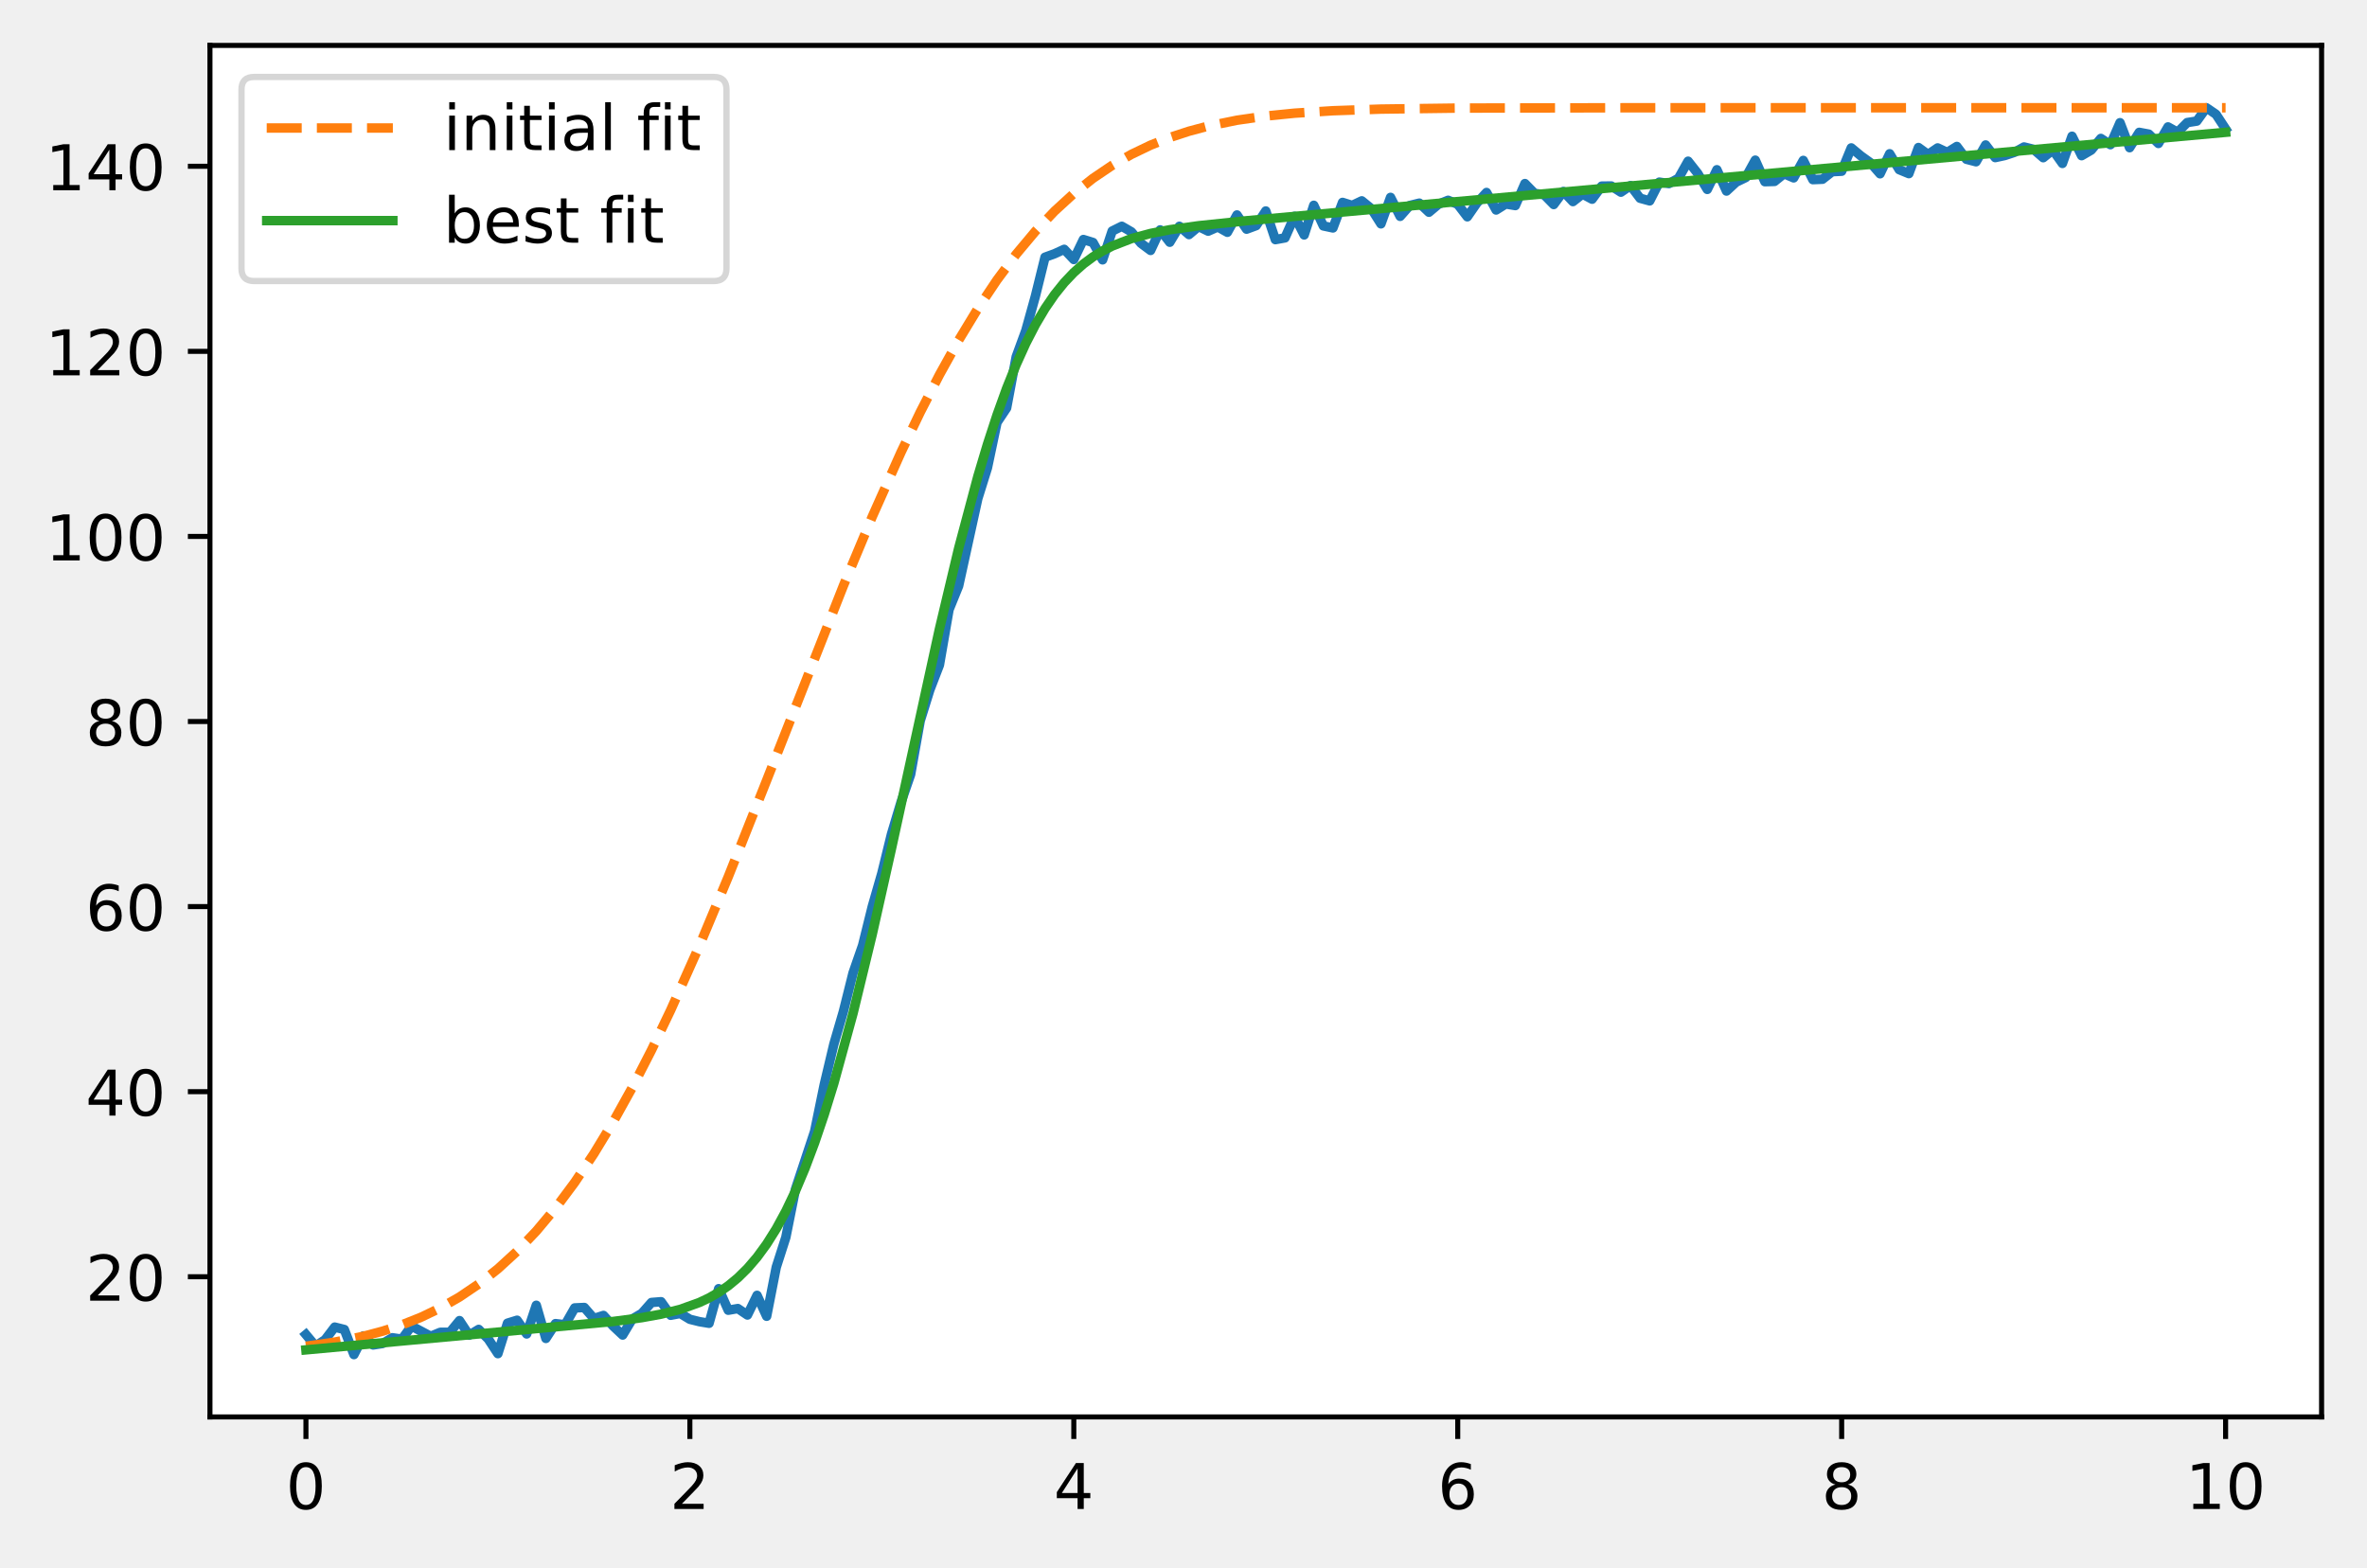
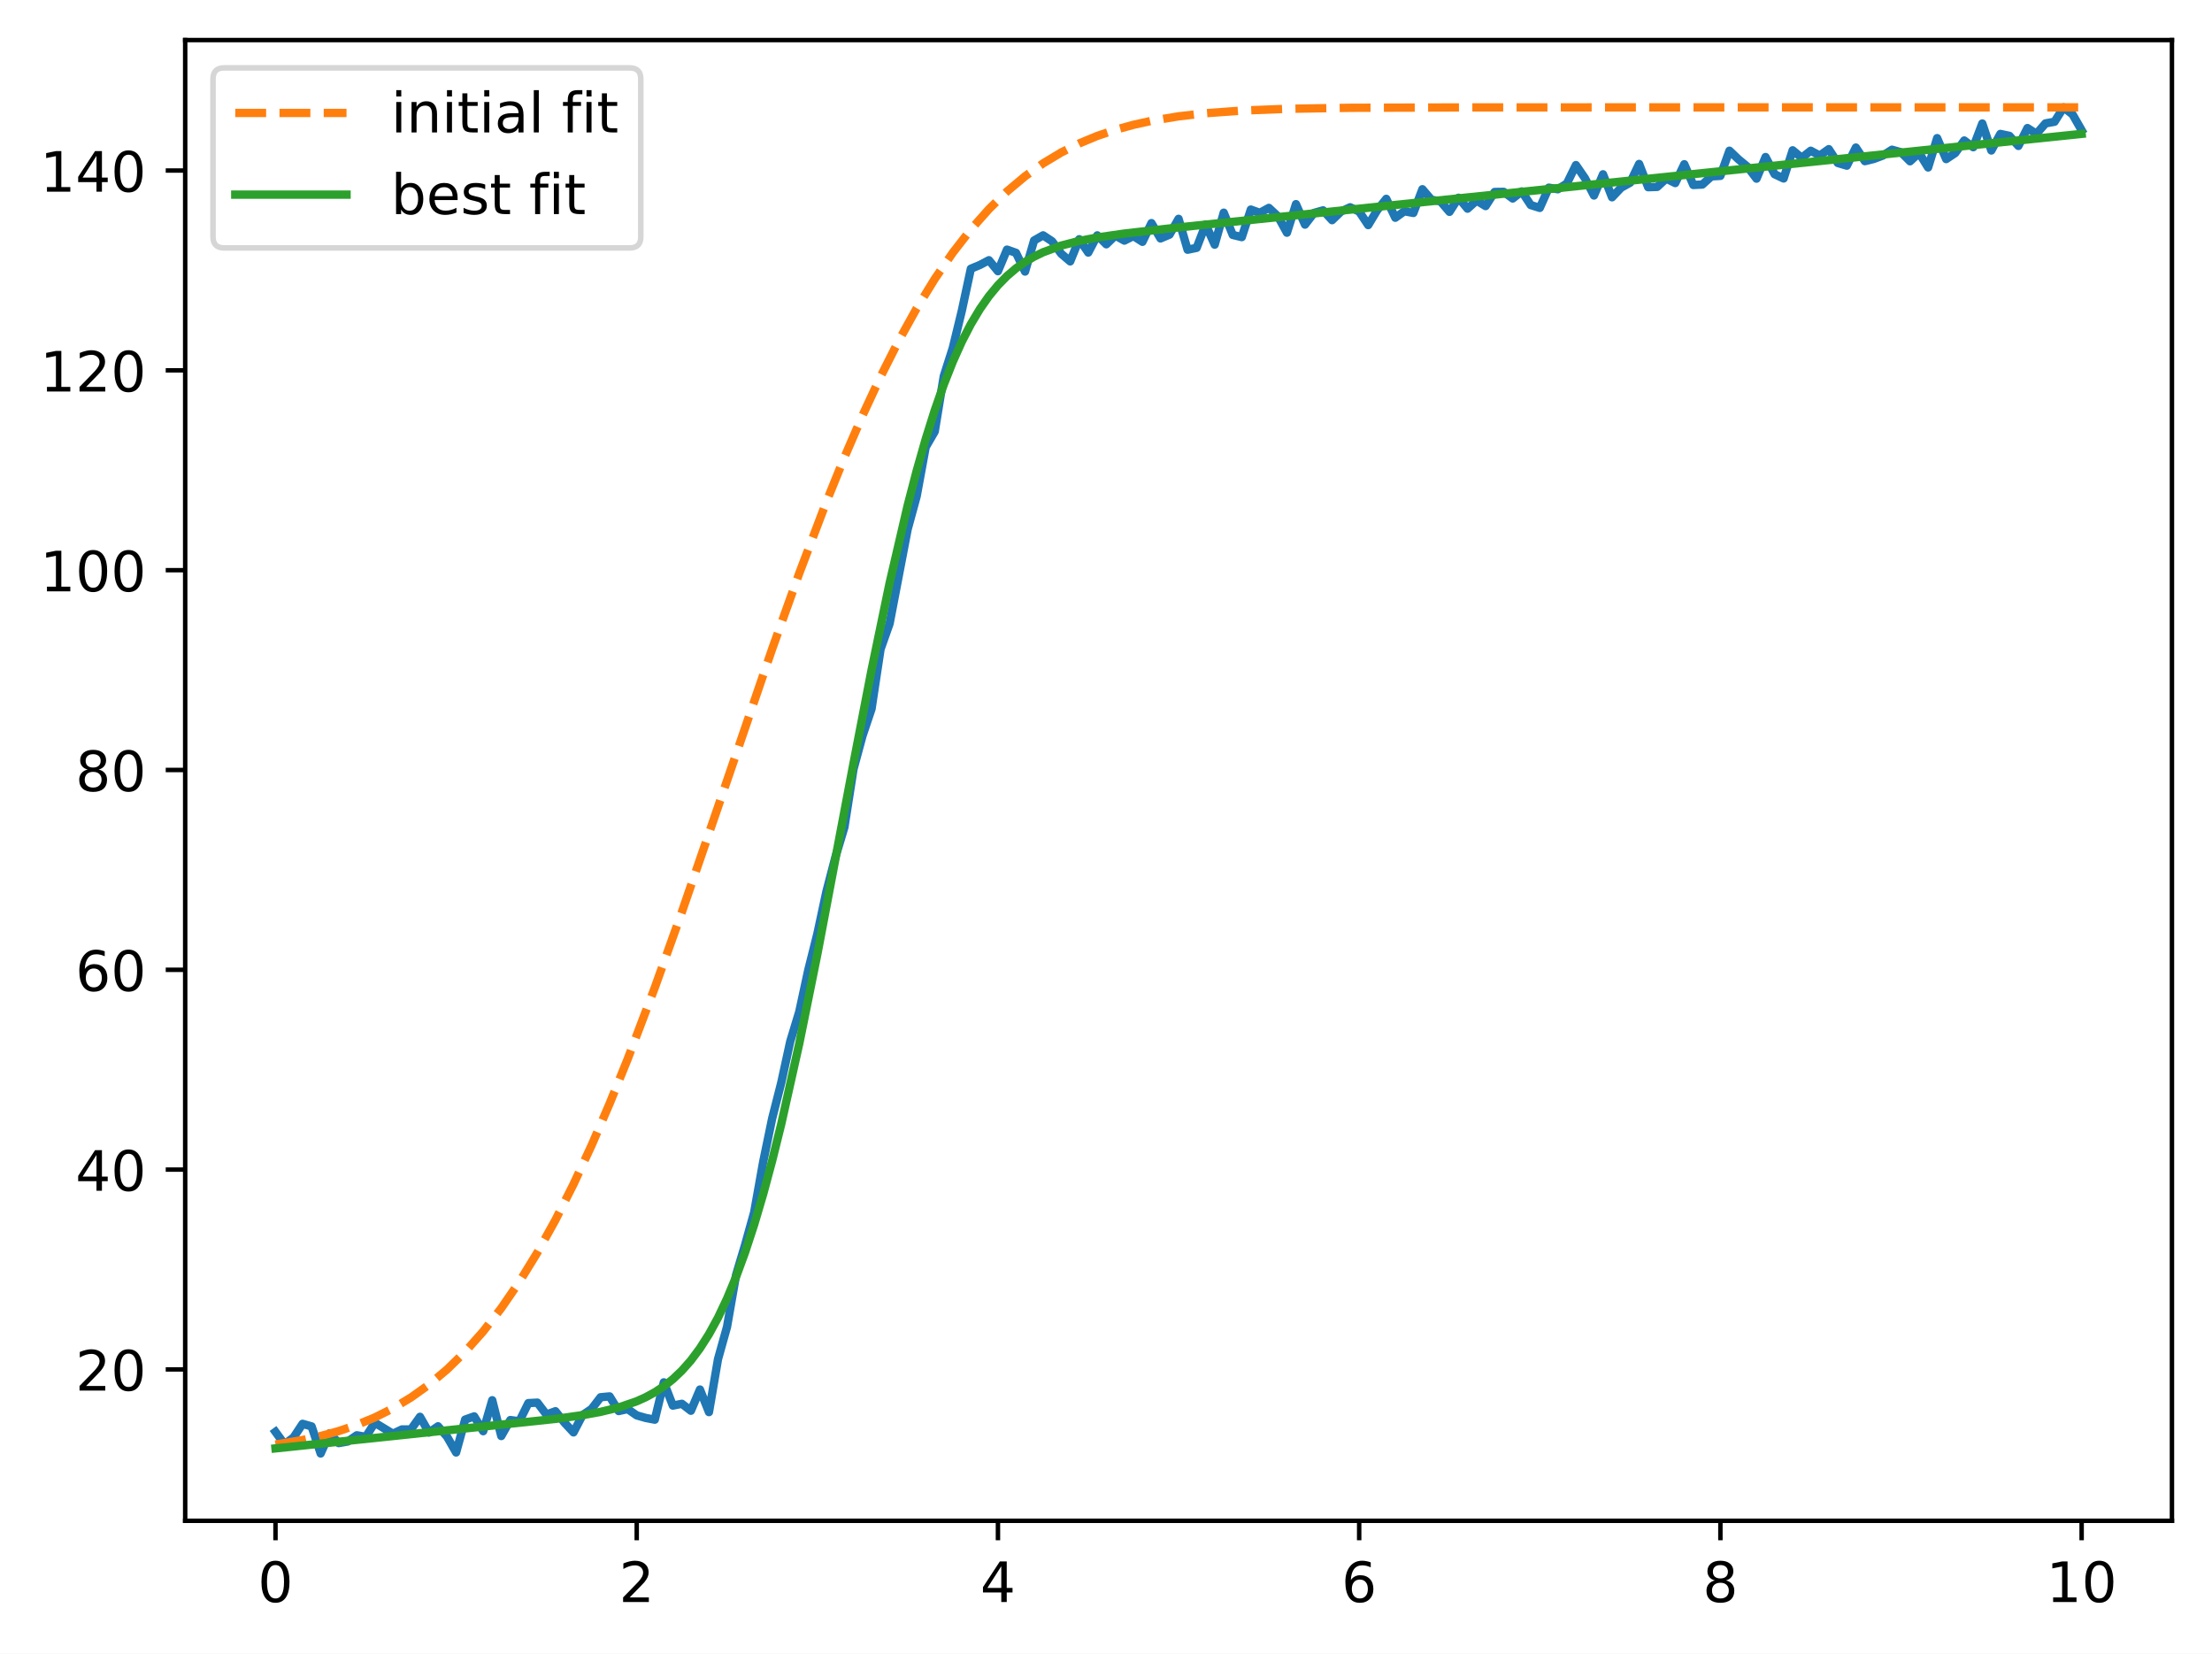
- <svg xmlns="http://www.w3.org/2000/svg" xmlns:xlink="http://www.w3.org/1999/xlink" width="375.288pt" height="248.518pt" viewBox="0 0 375.288 248.518" version="1.1">
+ <svg xmlns="http://www.w3.org/2000/svg" xmlns:xlink="http://www.w3.org/1999/xlink" width="397.608pt" height="297.19pt" viewBox="0 0 397.608 297.19" version="1.1">
  <defs>
    <style type="text/css">*{stroke-linejoin: round; stroke-linecap: butt}</style>
  </defs>
  <g id="figure_1">
    <g id="patch_1">
-       <path d="M 0 248.518  L 375.288 248.518  L 375.288 0  L 0 0  L 0 248.518  z " style="fill: none" />
+       <path d="M 0 297.19  L 397.608 297.19  L 397.608 0  L 0 0  z " style="fill: #ffffff" />
    </g>
    <g id="axes_1">
      <g id="patch_2">
-         <path d="M 33.288 224.64  L 368.087 224.64  L 368.087 7.2  L 33.288 7.2  z " style="fill: #ffffff" />
+         <path d="M 33.288 273.312  L 390.408 273.312  L 390.408 7.2  L 33.288 7.2  z " style="fill: #ffffff" />
      </g>
      <g id="matplotlib.axis_1">
        <g id="xtick_1">
          <g id="line2d_1">
            <defs>
-               <path id="m94dbb926d8" d="M 0 0  L 0 3.5  " style="stroke: #000000; stroke-width: 0.8" />
-             </defs>
-             <g>
-               <use xlink:href="#m94dbb926d8" x="48.506" y="224.64" style="stroke: #000000; stroke-width: 0.8" />
+               <path id="m0b337cc30e" d="M 0 0  L 0 3.5  " style="stroke: #000000; stroke-width: 0.8" />
+             </defs>
+             <g>
+               <use xlink:href="#m0b337cc30e" x="49.52" y="273.312" style="stroke: #000000; stroke-width: 0.8" />
            </g>
          </g>
          <g id="text_1">
-             <g transform="translate(45.32443 239.2384)scale(0.1 -0.1)">
+             <g transform="translate(46.33898 287.9104) scale(0.1 -0.1)">
              <defs>
                <path id="DejaVuSans-30" d="M 2034 4250  Q 1547 4250 1301 3770  Q 1056 3291 1056 2328  Q 1056 1369 1301 889  Q 1547 409 2034 409  Q 2525 409 2770 889  Q 3016 1369 3016 2328  Q 3016 3291 2770 3770  Q 2525 4250 2034 4250  z M 2034 4750  Q 2819 4750 3233 4129  Q 3647 3509 3647 2328  Q 3647 1150 3233 529  Q 2819 -91 2034 -91  Q 1250 -91 836 529  Q 422 1150 422 2328  Q 422 3509 836 4129  Q 1250 4750 2034 4750  z " transform="scale(0.015625)" />
              </defs>
              <use xlink:href="#DejaVuSans-30" />
            </g>
          </g>
        </g>
        <g id="xtick_2">
          <g id="line2d_2">
            <g>
-               <use xlink:href="#m94dbb926d8" x="109.378" y="224.64" style="stroke: #000000; stroke-width: 0.8" />
+               <use xlink:href="#m0b337cc30e" x="114.451" y="273.312" style="stroke: #000000; stroke-width: 0.8" />
            </g>
          </g>
          <g id="text_2">
-             <g transform="translate(106.1972 239.2384)scale(0.1 -0.1)">
+             <g transform="translate(111.2699 287.9104) scale(0.1 -0.1)">
              <defs>
                <path id="DejaVuSans-32" d="M 1228 531  L 3431 531  L 3431 0  L 469 0  L 469 531  Q 828 903 1448 1529  Q 2069 2156 2228 2338  Q 2531 2678 2651 2914  Q 2772 3150 2772 3378  Q 2772 3750 2511 3984  Q 2250 4219 1831 4219  Q 1534 4219 1204 4116  Q 875 4013 500 3803  L 500 4441  Q 881 4594 1212 4672  Q 1544 4750 1819 4750  Q 2544 4750 2975 4387  Q 3406 4025 3406 3419  Q 3406 3131 3298 2873  Q 3191 2616 2906 2266  Q 2828 2175 2409 1742  Q 1991 1309 1228 531  z " transform="scale(0.015625)" />
              </defs>
              <use xlink:href="#DejaVuSans-32" />
            </g>
          </g>
        </g>
        <g id="xtick_3">
          <g id="line2d_3">
            <g>
-               <use xlink:href="#m94dbb926d8" x="170.251" y="224.64" style="stroke: #000000; stroke-width: 0.8" />
+               <use xlink:href="#m0b337cc30e" x="179.382" y="273.312" style="stroke: #000000; stroke-width: 0.8" />
            </g>
          </g>
          <g id="text_3">
-             <g transform="translate(167.0699 239.2384)scale(0.1 -0.1)">
+             <g transform="translate(176.2008 287.9104) scale(0.1 -0.1)">
              <defs>
                <path id="DejaVuSans-34" d="M 2419 4116  L 825 1625  L 2419 1625  L 2419 4116  z M 2253 4666  L 3047 4666  L 3047 1625  L 3713 1625  L 3713 1100  L 3047 1100  L 3047 0  L 2419 0  L 2419 1100  L 313 1100  L 313 1709  L 2253 4666  z " transform="scale(0.015625)" />
              </defs>
              <use xlink:href="#DejaVuSans-34" />
            </g>
          </g>
        </g>
        <g id="xtick_4">
          <g id="line2d_4">
            <g>
-               <use xlink:href="#m94dbb926d8" x="231.124" y="224.64" style="stroke: #000000; stroke-width: 0.8" />
+               <use xlink:href="#m0b337cc30e" x="244.313" y="273.312" style="stroke: #000000; stroke-width: 0.8" />
            </g>
          </g>
          <g id="text_4">
-             <g transform="translate(227.9426 239.2384)scale(0.1 -0.1)">
+             <g transform="translate(241.1317 287.9104) scale(0.1 -0.1)">
              <defs>
                <path id="DejaVuSans-36" d="M 2113 2584  Q 1688 2584 1439 2293  Q 1191 2003 1191 1497  Q 1191 994 1439 701  Q 1688 409 2113 409  Q 2538 409 2786 701  Q 3034 994 3034 1497  Q 3034 2003 2786 2293  Q 2538 2584 2113 2584  z M 3366 4563  L 3366 3988  Q 3128 4100 2886 4159  Q 2644 4219 2406 4219  Q 1781 4219 1451 3797  Q 1122 3375 1075 2522  Q 1259 2794 1537 2939  Q 1816 3084 2150 3084  Q 2853 3084 3261 2657  Q 3669 2231 3669 1497  Q 3669 778 3244 343  Q 2819 -91 2113 -91  Q 1303 -91 875 529  Q 447 1150 447 2328  Q 447 3434 972 4092  Q 1497 4750 2381 4750  Q 2619 4750 2861 4703  Q 3103 4656 3366 4563  z " transform="scale(0.015625)" />
              </defs>
              <use xlink:href="#DejaVuSans-36" />
            </g>
          </g>
        </g>
        <g id="xtick_5">
          <g id="line2d_5">
            <g>
-               <use xlink:href="#m94dbb926d8" x="291.997" y="224.64" style="stroke: #000000; stroke-width: 0.8" />
+               <use xlink:href="#m0b337cc30e" x="309.244" y="273.312" style="stroke: #000000; stroke-width: 0.8" />
            </g>
          </g>
          <g id="text_5">
-             <g transform="translate(288.8153 239.2384)scale(0.1 -0.1)">
+             <g transform="translate(306.0626 287.9104) scale(0.1 -0.1)">
              <defs>
                <path id="DejaVuSans-38" d="M 2034 2216  Q 1584 2216 1326 1975  Q 1069 1734 1069 1313  Q 1069 891 1326 650  Q 1584 409 2034 409  Q 2484 409 2743 651  Q 3003 894 3003 1313  Q 3003 1734 2745 1975  Q 2488 2216 2034 2216  z M 1403 2484  Q 997 2584 770 2862  Q 544 3141 544 3541  Q 544 4100 942 4425  Q 1341 4750 2034 4750  Q 2731 4750 3128 4425  Q 3525 4100 3525 3541  Q 3525 3141 3298 2862  Q 3072 2584 2669 2484  Q 3125 2378 3379 2068  Q 3634 1759 3634 1313  Q 3634 634 3220 271  Q 2806 -91 2034 -91  Q 1263 -91 848 271  Q 434 634 434 1313  Q 434 1759 690 2068  Q 947 2378 1403 2484  z M 1172 3481  Q 1172 3119 1398 2916  Q 1625 2713 2034 2713  Q 2441 2713 2670 2916  Q 2900 3119 2900 3481  Q 2900 3844 2670 4047  Q 2441 4250 2034 4250  Q 1625 4250 1398 4047  Q 1172 3844 1172 3481  z " transform="scale(0.015625)" />
              </defs>
              <use xlink:href="#DejaVuSans-38" />
            </g>
          </g>
        </g>
        <g id="xtick_6">
          <g id="line2d_6">
            <g>
-               <use xlink:href="#m94dbb926d8" x="352.869" y="224.64" style="stroke: #000000; stroke-width: 0.8" />
+               <use xlink:href="#m0b337cc30e" x="374.175" y="273.312" style="stroke: #000000; stroke-width: 0.8" />
            </g>
          </g>
          <g id="text_6">
-             <g transform="translate(346.5068 239.2384)scale(0.1 -0.1)">
+             <g transform="translate(367.8123 287.9104) scale(0.1 -0.1)">
              <defs>
                <path id="DejaVuSans-31" d="M 794 531  L 1825 531  L 1825 4091  L 703 3866  L 703 4441  L 1819 4666  L 2450 4666  L 2450 531  L 3481 531  L 3481 0  L 794 0  L 794 531  z " transform="scale(0.015625)" />
              </defs>
              <use xlink:href="#DejaVuSans-31" />
              <use xlink:href="#DejaVuSans-30" x="63.623" />
            </g>
          </g>
        </g>
      </g>
      <g id="matplotlib.axis_2">
        <g id="ytick_1">
          <g id="line2d_7">
            <defs>
-               <path id="mdbfdcdd1b7" d="M 0 0  L -3.5 0  " style="stroke: #000000; stroke-width: 0.8" />
-             </defs>
-             <g>
-               <use xlink:href="#mdbfdcdd1b7" x="33.288" y="202.412" style="stroke: #000000; stroke-width: 0.8" />
+               <path id="m372b5e4dc9" d="M 0 0  L -3.5 0  " style="stroke: #000000; stroke-width: 0.8" />
+             </defs>
+             <g>
+               <use xlink:href="#m372b5e4dc9" x="33.288" y="246.108" style="stroke: #000000; stroke-width: 0.8" />
            </g>
          </g>
          <g id="text_7">
-             <g transform="translate(13.5625 206.2111)scale(0.1 -0.1)">
+             <g transform="translate(13.5625 249.9075) scale(0.1 -0.1)">
              <use xlink:href="#DejaVuSans-32" />
              <use xlink:href="#DejaVuSans-30" x="63.623" />
            </g>
          </g>
        </g>
        <g id="ytick_2">
          <g id="line2d_8">
            <g>
-               <use xlink:href="#mdbfdcdd1b7" x="33.288" y="173.07" style="stroke: #000000; stroke-width: 0.8" />
+               <use xlink:href="#m372b5e4dc9" x="33.288" y="210.199" style="stroke: #000000; stroke-width: 0.8" />
            </g>
          </g>
          <g id="text_8">
-             <g transform="translate(13.5625 176.8692)scale(0.1 -0.1)">
+             <g transform="translate(13.5625 213.9978) scale(0.1 -0.1)">
              <use xlink:href="#DejaVuSans-34" />
              <use xlink:href="#DejaVuSans-30" x="63.623" />
            </g>
          </g>
        </g>
        <g id="ytick_3">
          <g id="line2d_9">
            <g>
-               <use xlink:href="#mdbfdcdd1b7" x="33.288" y="143.728" style="stroke: #000000; stroke-width: 0.8" />
+               <use xlink:href="#m372b5e4dc9" x="33.288" y="174.289" style="stroke: #000000; stroke-width: 0.8" />
            </g>
          </g>
          <g id="text_9">
-             <g transform="translate(13.5625 147.5274)scale(0.1 -0.1)">
+             <g transform="translate(13.5625 178.088) scale(0.1 -0.1)">
              <use xlink:href="#DejaVuSans-36" />
              <use xlink:href="#DejaVuSans-30" x="63.623" />
            </g>
          </g>
        </g>
        <g id="ytick_4">
          <g id="line2d_10">
            <g>
-               <use xlink:href="#mdbfdcdd1b7" x="33.288" y="114.386" style="stroke: #000000; stroke-width: 0.8" />
+               <use xlink:href="#m372b5e4dc9" x="33.288" y="138.379" style="stroke: #000000; stroke-width: 0.8" />
            </g>
          </g>
          <g id="text_10">
-             <g transform="translate(13.5625 118.1855)scale(0.1 -0.1)">
+             <g transform="translate(13.5625 142.1782) scale(0.1 -0.1)">
              <use xlink:href="#DejaVuSans-38" />
              <use xlink:href="#DejaVuSans-30" x="63.623" />
            </g>
          </g>
        </g>
        <g id="ytick_5">
          <g id="line2d_11">
            <g>
-               <use xlink:href="#mdbfdcdd1b7" x="33.288" y="85.044" style="stroke: #000000; stroke-width: 0.8" />
+               <use xlink:href="#m372b5e4dc9" x="33.288" y="102.469" style="stroke: #000000; stroke-width: 0.8" />
            </g>
          </g>
          <g id="text_11">
-             <g transform="translate(7.2 88.8437)scale(0.1 -0.1)">
+             <g transform="translate(7.2 106.2685) scale(0.1 -0.1)">
              <use xlink:href="#DejaVuSans-31" />
              <use xlink:href="#DejaVuSans-30" x="63.623" />
              <use xlink:href="#DejaVuSans-30" x="127.246" />
            </g>
          </g>
        </g>
        <g id="ytick_6">
          <g id="line2d_12">
            <g>
-               <use xlink:href="#mdbfdcdd1b7" x="33.288" y="55.703" style="stroke: #000000; stroke-width: 0.8" />
+               <use xlink:href="#m372b5e4dc9" x="33.288" y="66.56" style="stroke: #000000; stroke-width: 0.8" />
            </g>
          </g>
          <g id="text_12">
-             <g transform="translate(7.2 59.50185)scale(0.1 -0.1)">
+             <g transform="translate(7.2 70.35874) scale(0.1 -0.1)">
              <use xlink:href="#DejaVuSans-31" />
              <use xlink:href="#DejaVuSans-32" x="63.623" />
              <use xlink:href="#DejaVuSans-30" x="127.246" />
            </g>
          </g>
        </g>
        <g id="ytick_7">
          <g id="line2d_13">
            <g>
-               <use xlink:href="#mdbfdcdd1b7" x="33.288" y="26.361" style="stroke: #000000; stroke-width: 0.8" />
+               <use xlink:href="#m372b5e4dc9" x="33.288" y="30.65" style="stroke: #000000; stroke-width: 0.8" />
            </g>
          </g>
          <g id="text_13">
-             <g transform="translate(7.2 30.16001)scale(0.1 -0.1)">
+             <g transform="translate(7.2 34.44898) scale(0.1 -0.1)">
              <use xlink:href="#DejaVuSans-31" />
              <use xlink:href="#DejaVuSans-34" x="63.623" />
              <use xlink:href="#DejaVuSans-30" x="127.246" />
            </g>
          </g>
        </g>
      </g>
      <g id="line2d_14">
-         <path d="M 48.506 211.582  L 50.028 213.403  L 51.549 212.399  L 53.071 210.399  L 54.593 210.78  L 56.115 214.756  L 57.637 211.789  L 59.158 213.229  L 60.68 212.996  L 62.202 212.086  L 63.724 212.311  L 65.246 210.241  L 68.289 211.855  L 69.811 211.223  L 71.333 211.22  L 72.855 209.369  L 74.377 211.679  L 75.898 210.762  L 77.42 212.297  L 78.942 214.606  L 80.464 209.778  L 81.986 209.308  L 83.507 211.483  L 85.029 206.938  L 86.551 212.194  L 88.073 209.848  L 89.595 210.024  L 91.117 207.359  L 92.638 207.288  L 94.16 209.038  L 95.682 208.55  L 97.204 210.229  L 98.726 211.657  L 100.248 209.118  L 101.769 208.221  L 103.291 206.496  L 104.813 206.374  L 106.335 208.524  L 107.857 208.237  L 109.378 209.16  L 110.9 209.538  L 112.422 209.792  L 113.944 204.308  L 115.466 207.725  L 116.987 207.458  L 118.509 208.481  L 120.031 205.363  L 121.553 208.68  L 123.075 200.904  L 124.597 196.159  L 126.118 188.556  L 129.162 179.361  L 130.684 171.946  L 132.206 165.544  L 133.727 160.333  L 135.249 154.252  L 136.771 149.877  L 138.293 143.744  L 139.815 138.457  L 141.337 132.264  L 142.858 127.186  L 144.38 122.777  L 145.902 114.269  L 147.424 109.374  L 148.946 105.424  L 150.468 96.64  L 151.989 92.896  L 155.033 79.04  L 156.555 74.175  L 158.077 66.967  L 159.598 64.684  L 161.12 56.564  L 162.642 52.408  L 164.164 46.941  L 165.686 40.778  L 167.208 40.226  L 168.729 39.528  L 170.251 41.143  L 171.773 37.974  L 173.295 38.444  L 174.817 41.194  L 176.338 36.63  L 177.86 35.874  L 179.382 36.755  L 180.904 38.569  L 182.426 39.702  L 183.947 36.447  L 185.469 38.405  L 186.991 35.877  L 188.513 37.19  L 190.035 35.909  L 191.557 36.649  L 193.078 35.976  L 194.6 36.826  L 196.122 34.08  L 197.644 36.331  L 199.166 35.768  L 200.688 33.45  L 202.209 37.989  L 203.731 37.713  L 205.253 34.291  L 206.775 37.246  L 208.297 32.548  L 209.818 35.815  L 211.34 36.138  L 212.862 32.09  L 214.384 32.57  L 215.906 31.844  L 217.428 33.081  L 218.949 35.489  L 220.471 31.294  L 221.993 34.3  L 223.515 32.58  L 225.037 32.206  L 226.558 33.647  L 228.08 32.366  L 229.602 31.754  L 231.124 32.386  L 232.646 34.37  L 234.167 32.174  L 235.689 30.515  L 237.211 33.293  L 238.733 32.337  L 240.255 32.589  L 241.777 29.103  L 243.298 30.652  L 244.82 30.875  L 246.342 32.425  L 247.864 30.357  L 249.386 31.96  L 250.907 30.77  L 252.429 31.579  L 253.951 29.506  L 255.473 29.489  L 256.995 30.468  L 258.517 29.426  L 260.038 31.43  L 261.56 31.846  L 263.082 28.874  L 264.604 29.108  L 266.126 28.264  L 267.647 25.557  L 269.169 27.488  L 270.691 30.028  L 272.213 26.911  L 273.735 30.288  L 275.257 28.882  L 276.778 28.147  L 278.3 25.392  L 279.822 28.806  L 281.344 28.762  L 282.866 27.54  L 284.387 28.199  L 285.909 25.432  L 287.431 28.479  L 288.953 28.415  L 290.475 27.219  L 291.997 27.144  L 293.518 23.449  L 295.04 24.712  L 296.562 25.804  L 298.084 27.551  L 299.606 24.377  L 301.127 26.898  L 302.649 27.527  L 304.171 23.388  L 305.693 24.493  L 307.215 23.451  L 308.737 24.164  L 310.258 23.219  L 311.78 25.25  L 313.302 25.645  L 314.824 22.985  L 316.346 24.983  L 317.868 24.654  L 319.389 24.151  L 320.911 23.3  L 322.433 23.678  L 323.955 25  L 325.477 23.773  L 326.998 25.909  L 328.52 21.601  L 330.042 24.679  L 331.564 23.792  L 333.086 21.947  L 334.608 22.936  L 336.129 19.452  L 337.651 23.415  L 339.173 20.983  L 340.695 21.266  L 342.217 22.745  L 343.738 20.121  L 345.26 20.969  L 346.782 19.434  L 348.304 19.196  L 349.826 17.084  L 351.348 18.124  L 352.869 20.443  L 352.869 20.443  " clip-path="url(#pb97ba22916)" style="fill: none; stroke: #1f77b4; stroke-width: 1.5; stroke-linecap: square" />
+         <path d="M 49.52 257.331  L 51.144 259.56  L 52.767 258.331  L 54.39 255.884  L 56.013 256.349  L 57.637 261.216  L 59.26 257.585  L 60.883 259.347  L 62.506 259.062  L 64.13 257.947  L 65.753 258.223  L 67.376 255.69  L 70.623 257.665  L 72.246 256.892  L 73.869 256.889  L 75.493 254.623  L 77.116 257.449  L 78.739 256.327  L 80.362 258.206  L 81.986 261.032  L 83.609 255.123  L 85.232 254.548  L 86.856 257.21  L 88.479 251.647  L 90.102 258.08  L 91.725 255.209  L 93.349 255.424  L 94.972 252.162  L 96.595 252.076  L 98.218 254.217  L 99.842 253.621  L 101.465 255.676  L 103.088 257.423  L 104.712 254.316  L 106.335 253.218  L 107.958 251.107  L 109.581 250.957  L 111.205 253.589  L 112.828 253.238  L 114.451 254.367  L 116.074 254.83  L 117.698 255.14  L 119.321 248.428  L 120.944 252.611  L 122.567 252.284  L 124.191 253.535  L 125.814 249.721  L 127.437 253.78  L 129.061 244.263  L 130.684 238.456  L 132.307 229.15  L 133.93 223.727  L 135.554 217.898  L 137.177 208.823  L 138.8 200.988  L 140.423 194.61  L 142.047 187.168  L 143.67 181.814  L 145.293 174.308  L 146.917 167.837  L 148.54 160.258  L 150.163 154.044  L 151.786 148.648  L 153.41 138.235  L 155.033 132.245  L 156.656 127.41  L 158.28 116.661  L 159.903 112.078  L 163.149 95.12  L 164.773 89.167  L 166.396 80.345  L 168.019 77.551  L 169.642 67.613  L 171.266 62.527  L 172.889 55.836  L 174.512 48.294  L 176.136 47.619  L 177.759 46.765  L 179.382 48.74  L 181.005 44.862  L 182.629 45.438  L 184.252 48.803  L 185.875 43.218  L 187.498 42.293  L 189.122 43.371  L 190.745 45.591  L 192.368 46.978  L 193.992 42.994  L 195.615 45.39  L 197.238 42.296  L 198.861 43.903  L 200.485 42.335  L 202.108 43.241  L 203.731 42.418  L 205.354 43.458  L 206.978 40.097  L 208.601 42.852  L 210.224 42.163  L 211.847 39.326  L 213.471 44.88  L 215.094 44.543  L 216.717 40.355  L 218.341 43.971  L 219.964 38.222  L 221.587 42.22  L 223.21 42.615  L 224.834 37.661  L 226.457 38.249  L 228.08 37.361  L 229.703 38.874  L 231.327 41.822  L 232.95 36.687  L 234.573 40.367  L 236.197 38.261  L 237.82 37.804  L 239.443 39.567  L 241.066 37.999  L 242.69 37.251  L 244.313 38.023  L 245.936 40.452  L 247.56 37.764  L 249.183 35.734  L 250.806 39.133  L 252.429 37.964  L 254.053 38.273  L 255.676 34.005  L 257.299 35.902  L 258.922 36.174  L 260.546 38.072  L 262.169 35.541  L 263.792 37.503  L 265.416 36.046  L 267.039 37.036  L 268.662 34.499  L 270.285 34.478  L 271.909 35.676  L 273.532 34.401  L 275.155 36.853  L 276.778 37.363  L 278.402 33.726  L 280.025 34.012  L 281.648 32.979  L 283.272 29.667  L 284.895 32.029  L 286.518 35.137  L 288.141 31.323  L 289.765 35.456  L 291.388 33.736  L 293.011 32.836  L 294.634 29.464  L 296.258 33.642  L 297.881 33.588  L 299.504 32.093  L 301.127 32.9  L 302.751 29.513  L 304.374 33.243  L 305.997 33.164  L 307.621 31.701  L 309.244 31.608  L 310.867 27.086  L 312.49 28.632  L 314.114 29.968  L 315.737 32.107  L 317.36 28.221  L 318.983 31.307  L 320.607 32.077  L 322.23 27.012  L 323.853 28.363  L 325.477 27.089  L 327.1 27.962  L 328.723 26.804  L 330.346 29.29  L 331.97 29.773  L 333.593 26.518  L 335.216 28.963  L 336.839 28.561  L 338.463 27.945  L 340.086 26.904  L 341.709 27.366  L 343.333 28.985  L 344.956 27.483  L 346.579 30.097  L 348.202 24.825  L 349.826 28.592  L 351.449 27.506  L 353.072 25.248  L 354.695 26.458  L 356.319 22.194  L 357.942 27.045  L 359.565 24.068  L 361.189 24.414  L 362.812 26.225  L 364.435 23.014  L 366.058 24.052  L 367.682 22.172  L 369.305 21.881  L 370.928 19.296  L 372.551 20.569  L 374.175 23.407  L 374.175 23.407  " clip-path="url(#p67175c89cf)" style="fill: none; stroke: #1f77b4; stroke-width: 1.5; stroke-linecap: square" />
      </g>
      <g id="line2d_15">
-         <path d="M 48.506 213.439  L 53.071 212.78  L 57.637 211.849  L 60.68 211.037  L 63.724 210.04  L 66.767 208.828  L 69.811 207.367  L 72.855 205.625  L 75.898 203.567  L 78.942 201.16  L 81.986 198.372  L 85.029 195.175  L 88.073 191.544  L 91.117 187.46  L 94.16 182.911  L 97.204 177.895  L 100.248 172.416  L 103.291 166.491  L 106.335 160.146  L 110.9 149.922  L 115.466 139  L 121.553 123.714  L 133.727 92.84  L 138.293 81.918  L 142.858 71.694  L 145.902 65.349  L 148.946 59.424  L 151.989 53.945  L 155.033 48.929  L 158.077 44.38  L 161.12 40.296  L 164.164 36.665  L 167.208 33.468  L 170.251 30.68  L 173.295 28.273  L 176.338 26.215  L 179.382 24.473  L 182.426 23.012  L 185.469 21.8  L 188.513 20.803  L 191.557 19.991  L 196.122 19.06  L 200.688 18.401  L 205.253 17.944  L 211.34 17.556  L 218.949 17.296  L 231.124 17.136  L 258.517 17.085  L 352.869 17.084  L 352.869 17.084  " clip-path="url(#pb97ba22916)" style="fill: none; stroke-dasharray: 5.55,2.4; stroke-dashoffset: 0; stroke: #ff7f0e; stroke-width: 1.5" />
+         <path d="M 49.52 259.604  L 54.39 258.797  L 57.637 258.081  L 60.883 257.187  L 64.13 256.085  L 67.376 254.738  L 70.623 253.107  L 73.869 251.152  L 77.116 248.832  L 80.362 246.105  L 83.609 242.931  L 86.856 239.273  L 90.102 235.098  L 93.349 230.379  L 96.595 225.098  L 99.842 219.245  L 103.088 212.821  L 106.335 205.84  L 109.581 198.326  L 112.828 190.319  L 117.698 177.497  L 122.567 163.9  L 129.061 145.031  L 138.8 116.612  L 143.67 103.015  L 148.54 90.193  L 151.786 82.186  L 155.033 74.672  L 158.28 67.691  L 161.526 61.267  L 164.773 55.414  L 168.019 50.133  L 171.266 45.414  L 174.512 41.239  L 177.759 37.581  L 181.005 34.407  L 184.252 31.68  L 187.498 29.36  L 190.745 27.405  L 193.992 25.774  L 197.238 24.427  L 200.485 23.325  L 203.731 22.431  L 206.978 21.715  L 211.847 20.908  L 216.717 20.349  L 223.21 19.874  L 231.327 19.556  L 242.69 19.373  L 265.416 19.301  L 374.175 19.296  L 374.175 19.296  " clip-path="url(#p67175c89cf)" style="fill: none; stroke-dasharray: 5.55,2.4; stroke-dashoffset: 0; stroke: #ff7f0e; stroke-width: 1.5" />
      </g>
      <g id="line2d_16">
-         <path d="M 48.506 214.007  L 97.204 209.508  L 101.769 208.899  L 104.813 208.347  L 107.857 207.585  L 110.9 206.49  L 112.422 205.768  L 113.944 204.896  L 115.466 203.846  L 116.987 202.588  L 118.509 201.089  L 120.031 199.315  L 121.553 197.233  L 123.075 194.81  L 124.597 192.015  L 126.118 188.822  L 127.64 185.209  L 129.162 181.162  L 130.684 176.675  L 132.206 171.751  L 135.249 160.659  L 138.293 148.127  L 141.337 134.558  L 148.946 99.73  L 151.989 86.954  L 155.033 75.551  L 156.555 70.457  L 158.077 65.795  L 159.598 61.573  L 161.12 57.789  L 162.642 54.43  L 164.164 51.48  L 165.686 48.912  L 167.208 46.698  L 168.729 44.806  L 170.251 43.202  L 171.773 41.852  L 173.295 40.723  L 174.817 39.784  L 176.338 39.005  L 179.382 37.826  L 182.426 37.009  L 185.469 36.423  L 190.035 35.787  L 197.644 34.996  L 229.602 32.095  L 352.869 20.975  L 352.869 20.975  " clip-path="url(#pb97ba22916)" style="fill: none; stroke: #2ca02c; stroke-width: 1.5; stroke-linecap: square" />
+         <path d="M 49.52 260.299  L 99.842 255.001  L 104.712 254.323  L 107.958 253.734  L 111.205 252.946  L 114.451 251.832  L 116.074 251.1  L 117.698 250.215  L 119.321 249.148  L 120.944 247.863  L 122.567 246.324  L 124.191 244.489  L 125.814 242.318  L 127.437 239.77  L 129.061 236.805  L 130.684 233.384  L 132.307 229.476  L 133.93 225.054  L 135.554 220.101  L 137.177 214.61  L 138.8 208.584  L 140.423 202.04  L 143.67 187.534  L 146.917 171.489  L 153.41 137.226  L 156.656 120.442  L 159.903 104.807  L 163.149 90.851  L 164.773 84.616  L 166.396 78.911  L 168.019 73.744  L 169.642 69.113  L 171.266 65.003  L 172.889 61.392  L 174.512 58.25  L 176.136 55.54  L 177.759 53.224  L 179.382 51.261  L 181.005 49.609  L 182.629 48.227  L 184.252 47.077  L 185.875 46.124  L 187.498 45.335  L 190.745 44.137  L 193.992 43.295  L 197.238 42.675  L 202.108 41.972  L 211.847 40.87  L 270.285 34.812  L 374.175 24.058  L 374.175 24.058  " clip-path="url(#p67175c89cf)" style="fill: none; stroke: #2ca02c; stroke-width: 1.5; stroke-linecap: square" />
      </g>
      <g id="patch_3">
-         <path d="M 33.288 224.64  L 33.288 7.2  " style="fill: none; stroke: #000000; stroke-width: 0.8; stroke-linejoin: miter; stroke-linecap: square" />
+         <path d="M 33.288 273.312  L 33.288 7.2  " style="fill: none; stroke: #000000; stroke-width: 0.8; stroke-linejoin: miter; stroke-linecap: square" />
      </g>
      <g id="patch_4">
-         <path d="M 368.087 224.64  L 368.087 7.2  " style="fill: none; stroke: #000000; stroke-width: 0.8; stroke-linejoin: miter; stroke-linecap: square" />
+         <path d="M 390.408 273.312  L 390.408 7.2  " style="fill: none; stroke: #000000; stroke-width: 0.8; stroke-linejoin: miter; stroke-linecap: square" />
      </g>
      <g id="patch_5">
-         <path d="M 33.288 224.64  L 368.087 224.64  " style="fill: none; stroke: #000000; stroke-width: 0.8; stroke-linejoin: miter; stroke-linecap: square" />
+         <path d="M 33.288 273.312  L 390.408 273.312  " style="fill: none; stroke: #000000; stroke-width: 0.8; stroke-linejoin: miter; stroke-linecap: square" />
      </g>
      <g id="patch_6">
-         <path d="M 33.288 7.2  L 368.087 7.2  " style="fill: none; stroke: #000000; stroke-width: 0.8; stroke-linejoin: miter; stroke-linecap: square" />
+         <path d="M 33.288 7.2  L 390.408 7.2  " style="fill: none; stroke: #000000; stroke-width: 0.8; stroke-linejoin: miter; stroke-linecap: square" />
      </g>
      <g id="legend_1">
        <g id="patch_7">
          <path d="M 40.288 44.556  L 113.183 44.556  Q 115.183 44.556 115.183 42.556  L 115.183 14.2  Q 115.183 12.2 113.183 12.2  L 40.288 12.2  Q 38.288 12.2 38.288 14.2  L 38.288 42.556  Q 38.288 44.556 40.288 44.556  z " style="fill: #ffffff; opacity: 0.8; stroke: #cccccc; stroke-linejoin: miter" />
        </g>
        <g id="line2d_17">
          <path d="M 42.288 20.298  L 52.288 20.298  L 62.288 20.298  " style="fill: none; stroke-dasharray: 5.55,2.4; stroke-dashoffset: 0; stroke: #ff7f0e; stroke-width: 1.5" />
        </g>
        <g id="text_14">
-           <g transform="translate(70.2875 23.79844)scale(0.1 -0.1)">
+           <g transform="translate(70.2875 23.79844) scale(0.1 -0.1)">
            <defs>
              <path id="DejaVuSans-69" d="M 603 3500  L 1178 3500  L 1178 0  L 603 0  L 603 3500  z M 603 4863  L 1178 4863  L 1178 4134  L 603 4134  L 603 4863  z " transform="scale(0.015625)" />
              <path id="DejaVuSans-6e" d="M 3513 2113  L 3513 0  L 2938 0  L 2938 2094  Q 2938 2591 2744 2837  Q 2550 3084 2163 3084  Q 1697 3084 1428 2787  Q 1159 2491 1159 1978  L 1159 0  L 581 0  L 581 3500  L 1159 3500  L 1159 2956  Q 1366 3272 1645 3428  Q 1925 3584 2291 3584  Q 2894 3584 3203 3211  Q 3513 2838 3513 2113  z " transform="scale(0.015625)" />
              <path id="DejaVuSans-74" d="M 1172 4494  L 1172 3500  L 2356 3500  L 2356 3053  L 1172 3053  L 1172 1153  Q 1172 725 1289 603  Q 1406 481 1766 481  L 2356 481  L 2356 0  L 1766 0  Q 1100 0 847 248  Q 594 497 594 1153  L 594 3053  L 172 3053  L 172 3500  L 594 3500  L 594 4494  L 1172 4494  z " transform="scale(0.015625)" />
              <path id="DejaVuSans-61" d="M 2194 1759  Q 1497 1759 1228 1600  Q 959 1441 959 1056  Q 959 750 1161 570  Q 1363 391 1709 391  Q 2188 391 2477 730  Q 2766 1069 2766 1631  L 2766 1759  L 2194 1759  z M 3341 1997  L 3341 0  L 2766 0  L 2766 531  Q 2569 213 2275 61  Q 1981 -91 1556 -91  Q 1019 -91 701 211  Q 384 513 384 1019  Q 384 1609 779 1909  Q 1175 2209 1959 2209  L 2766 2209  L 2766 2266  Q 2766 2663 2505 2880  Q 2244 3097 1772 3097  Q 1472 3097 1187 3025  Q 903 2953 641 2809  L 641 3341  Q 956 3463 1253 3523  Q 1550 3584 1831 3584  Q 2591 3584 2966 3190  Q 3341 2797 3341 1997  z " transform="scale(0.015625)" />
              <path id="DejaVuSans-6c" d="M 603 4863  L 1178 4863  L 1178 0  L 603 0  L 603 4863  z " transform="scale(0.015625)" />
              <path id="DejaVuSans-20" transform="scale(0.015625)" />
              <path id="DejaVuSans-66" d="M 2375 4863  L 2375 4384  L 1825 4384  Q 1516 4384 1395 4259  Q 1275 4134 1275 3809  L 1275 3500  L 2222 3500  L 2222 3053  L 1275 3053  L 1275 0  L 697 0  L 697 3053  L 147 3053  L 147 3500  L 697 3500  L 697 3744  Q 697 4328 969 4595  Q 1241 4863 1831 4863  L 2375 4863  z " transform="scale(0.015625)" />
            </defs>
            <use xlink:href="#DejaVuSans-69" />
            <use xlink:href="#DejaVuSans-6e" x="27.783" />
            <use xlink:href="#DejaVuSans-69" x="91.162" />
            <use xlink:href="#DejaVuSans-74" x="118.945" />
            <use xlink:href="#DejaVuSans-69" x="158.154" />
            <use xlink:href="#DejaVuSans-61" x="185.938" />
            <use xlink:href="#DejaVuSans-6c" x="247.217" />
            <use xlink:href="#DejaVuSans-20" x="275" />
            <use xlink:href="#DejaVuSans-66" x="306.787" />
            <use xlink:href="#DejaVuSans-69" x="341.992" />
            <use xlink:href="#DejaVuSans-74" x="369.775" />
          </g>
        </g>
        <g id="line2d_18">
          <path d="M 42.288 34.977  L 52.288 34.977  L 62.288 34.977  " style="fill: none; stroke: #2ca02c; stroke-width: 1.5; stroke-linecap: square" />
        </g>
        <g id="text_15">
-           <g transform="translate(70.2875 38.47656)scale(0.1 -0.1)">
+           <g transform="translate(70.2875 38.47656) scale(0.1 -0.1)">
            <defs>
              <path id="DejaVuSans-62" d="M 3116 1747  Q 3116 2381 2855 2742  Q 2594 3103 2138 3103  Q 1681 3103 1420 2742  Q 1159 2381 1159 1747  Q 1159 1113 1420 752  Q 1681 391 2138 391  Q 2594 391 2855 752  Q 3116 1113 3116 1747  z M 1159 2969  Q 1341 3281 1617 3432  Q 1894 3584 2278 3584  Q 2916 3584 3314 3078  Q 3713 2572 3713 1747  Q 3713 922 3314 415  Q 2916 -91 2278 -91  Q 1894 -91 1617 61  Q 1341 213 1159 525  L 1159 0  L 581 0  L 581 4863  L 1159 4863  L 1159 2969  z " transform="scale(0.015625)" />
              <path id="DejaVuSans-65" d="M 3597 1894  L 3597 1613  L 953 1613  Q 991 1019 1311 708  Q 1631 397 2203 397  Q 2534 397 2845 478  Q 3156 559 3463 722  L 3463 178  Q 3153 47 2828 -22  Q 2503 -91 2169 -91  Q 1331 -91 842 396  Q 353 884 353 1716  Q 353 2575 817 3079  Q 1281 3584 2069 3584  Q 2775 3584 3186 3129  Q 3597 2675 3597 1894  z M 3022 2063  Q 3016 2534 2758 2815  Q 2500 3097 2075 3097  Q 1594 3097 1305 2825  Q 1016 2553 972 2059  L 3022 2063  z " transform="scale(0.015625)" />
              <path id="DejaVuSans-73" d="M 2834 3397  L 2834 2853  Q 2591 2978 2328 3040  Q 2066 3103 1784 3103  Q 1356 3103 1142 2972  Q 928 2841 928 2578  Q 928 2378 1081 2264  Q 1234 2150 1697 2047  L 1894 2003  Q 2506 1872 2764 1633  Q 3022 1394 3022 966  Q 3022 478 2636 193  Q 2250 -91 1575 -91  Q 1294 -91 989 -36  Q 684 19 347 128  L 347 722  Q 666 556 975 473  Q 1284 391 1588 391  Q 1994 391 2212 530  Q 2431 669 2431 922  Q 2431 1156 2273 1281  Q 2116 1406 1581 1522  L 1381 1569  Q 847 1681 609 1914  Q 372 2147 372 2553  Q 372 3047 722 3315  Q 1072 3584 1716 3584  Q 2034 3584 2315 3537  Q 2597 3491 2834 3397  z " transform="scale(0.015625)" />
            </defs>
            <use xlink:href="#DejaVuSans-62" />
            <use xlink:href="#DejaVuSans-65" x="63.477" />
            <use xlink:href="#DejaVuSans-73" x="125" />
            <use xlink:href="#DejaVuSans-74" x="177.1" />
            <use xlink:href="#DejaVuSans-20" x="216.309" />
            <use xlink:href="#DejaVuSans-66" x="248.096" />
            <use xlink:href="#DejaVuSans-69" x="283.301" />
            <use xlink:href="#DejaVuSans-74" x="311.084" />
          </g>
        </g>
      </g>
    </g>
  </g>
  <defs>
-     <clipPath id="pb97ba22916">
-       <rect x="33.288" y="7.2" width="334.8" height="217.44" />
+     <clipPath id="p67175c89cf">
+       <rect x="33.288" y="7.2" width="357.12" height="266.112" />
    </clipPath>
  </defs>
</svg>
